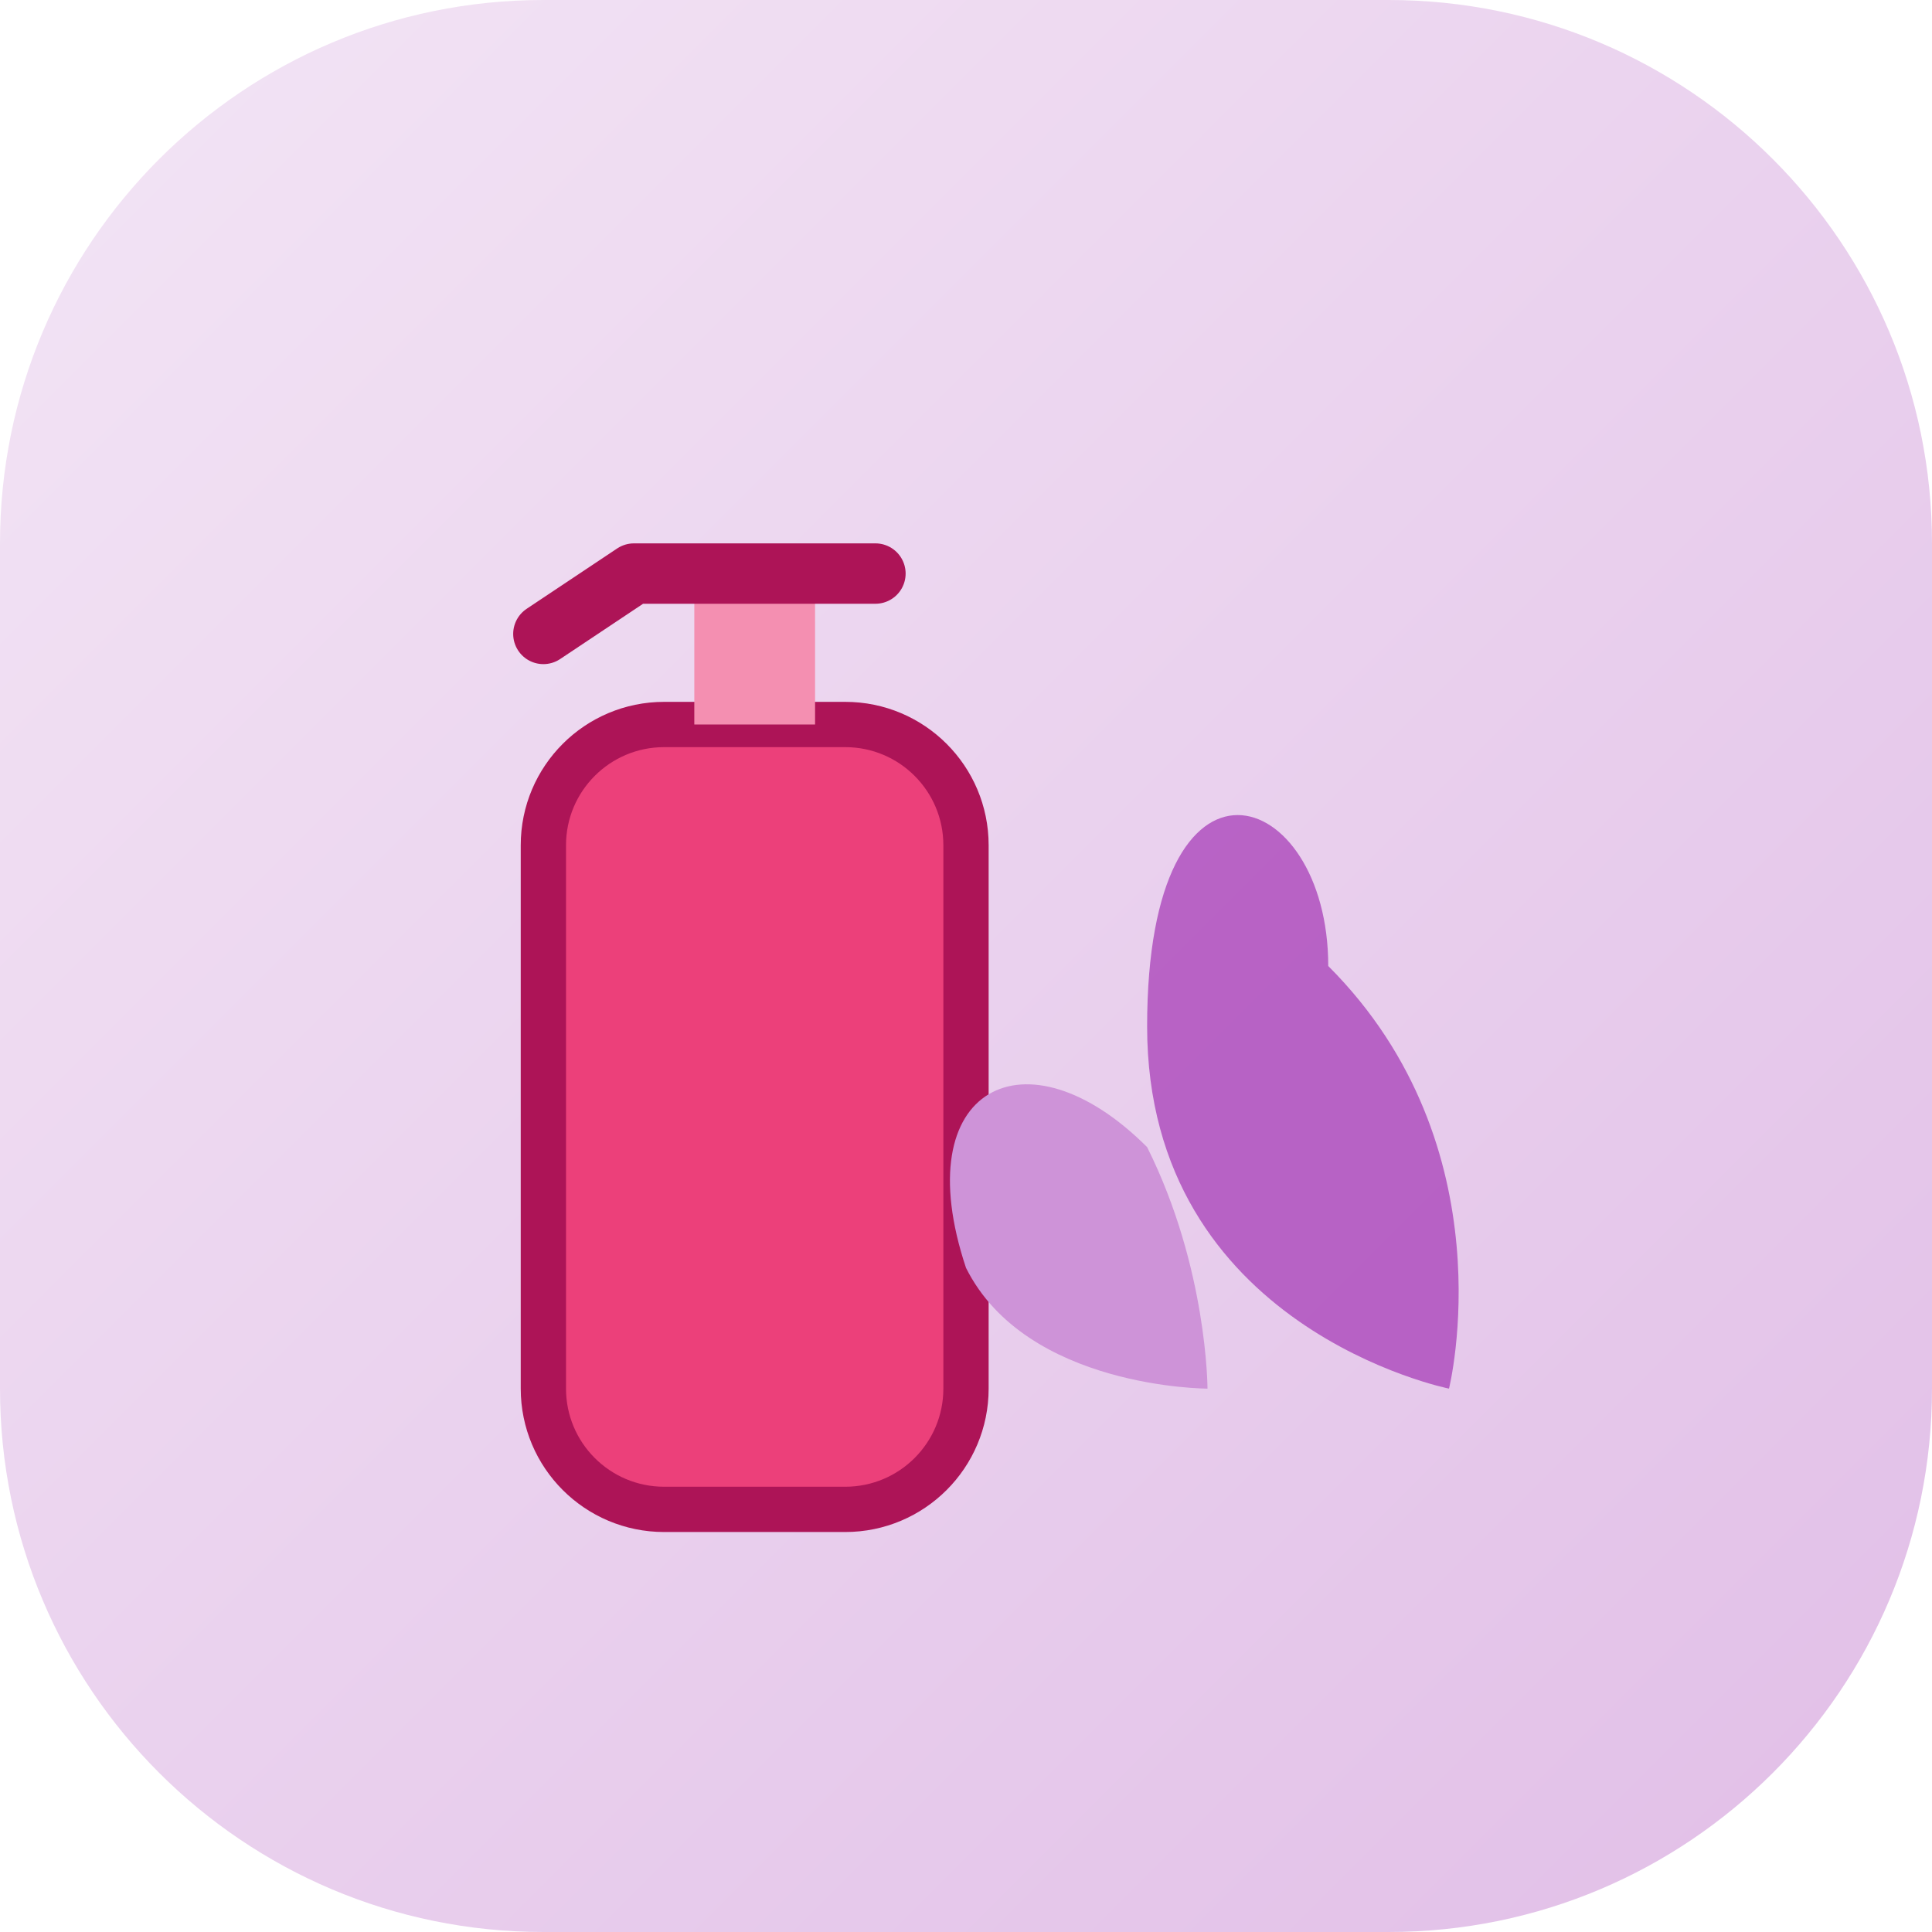
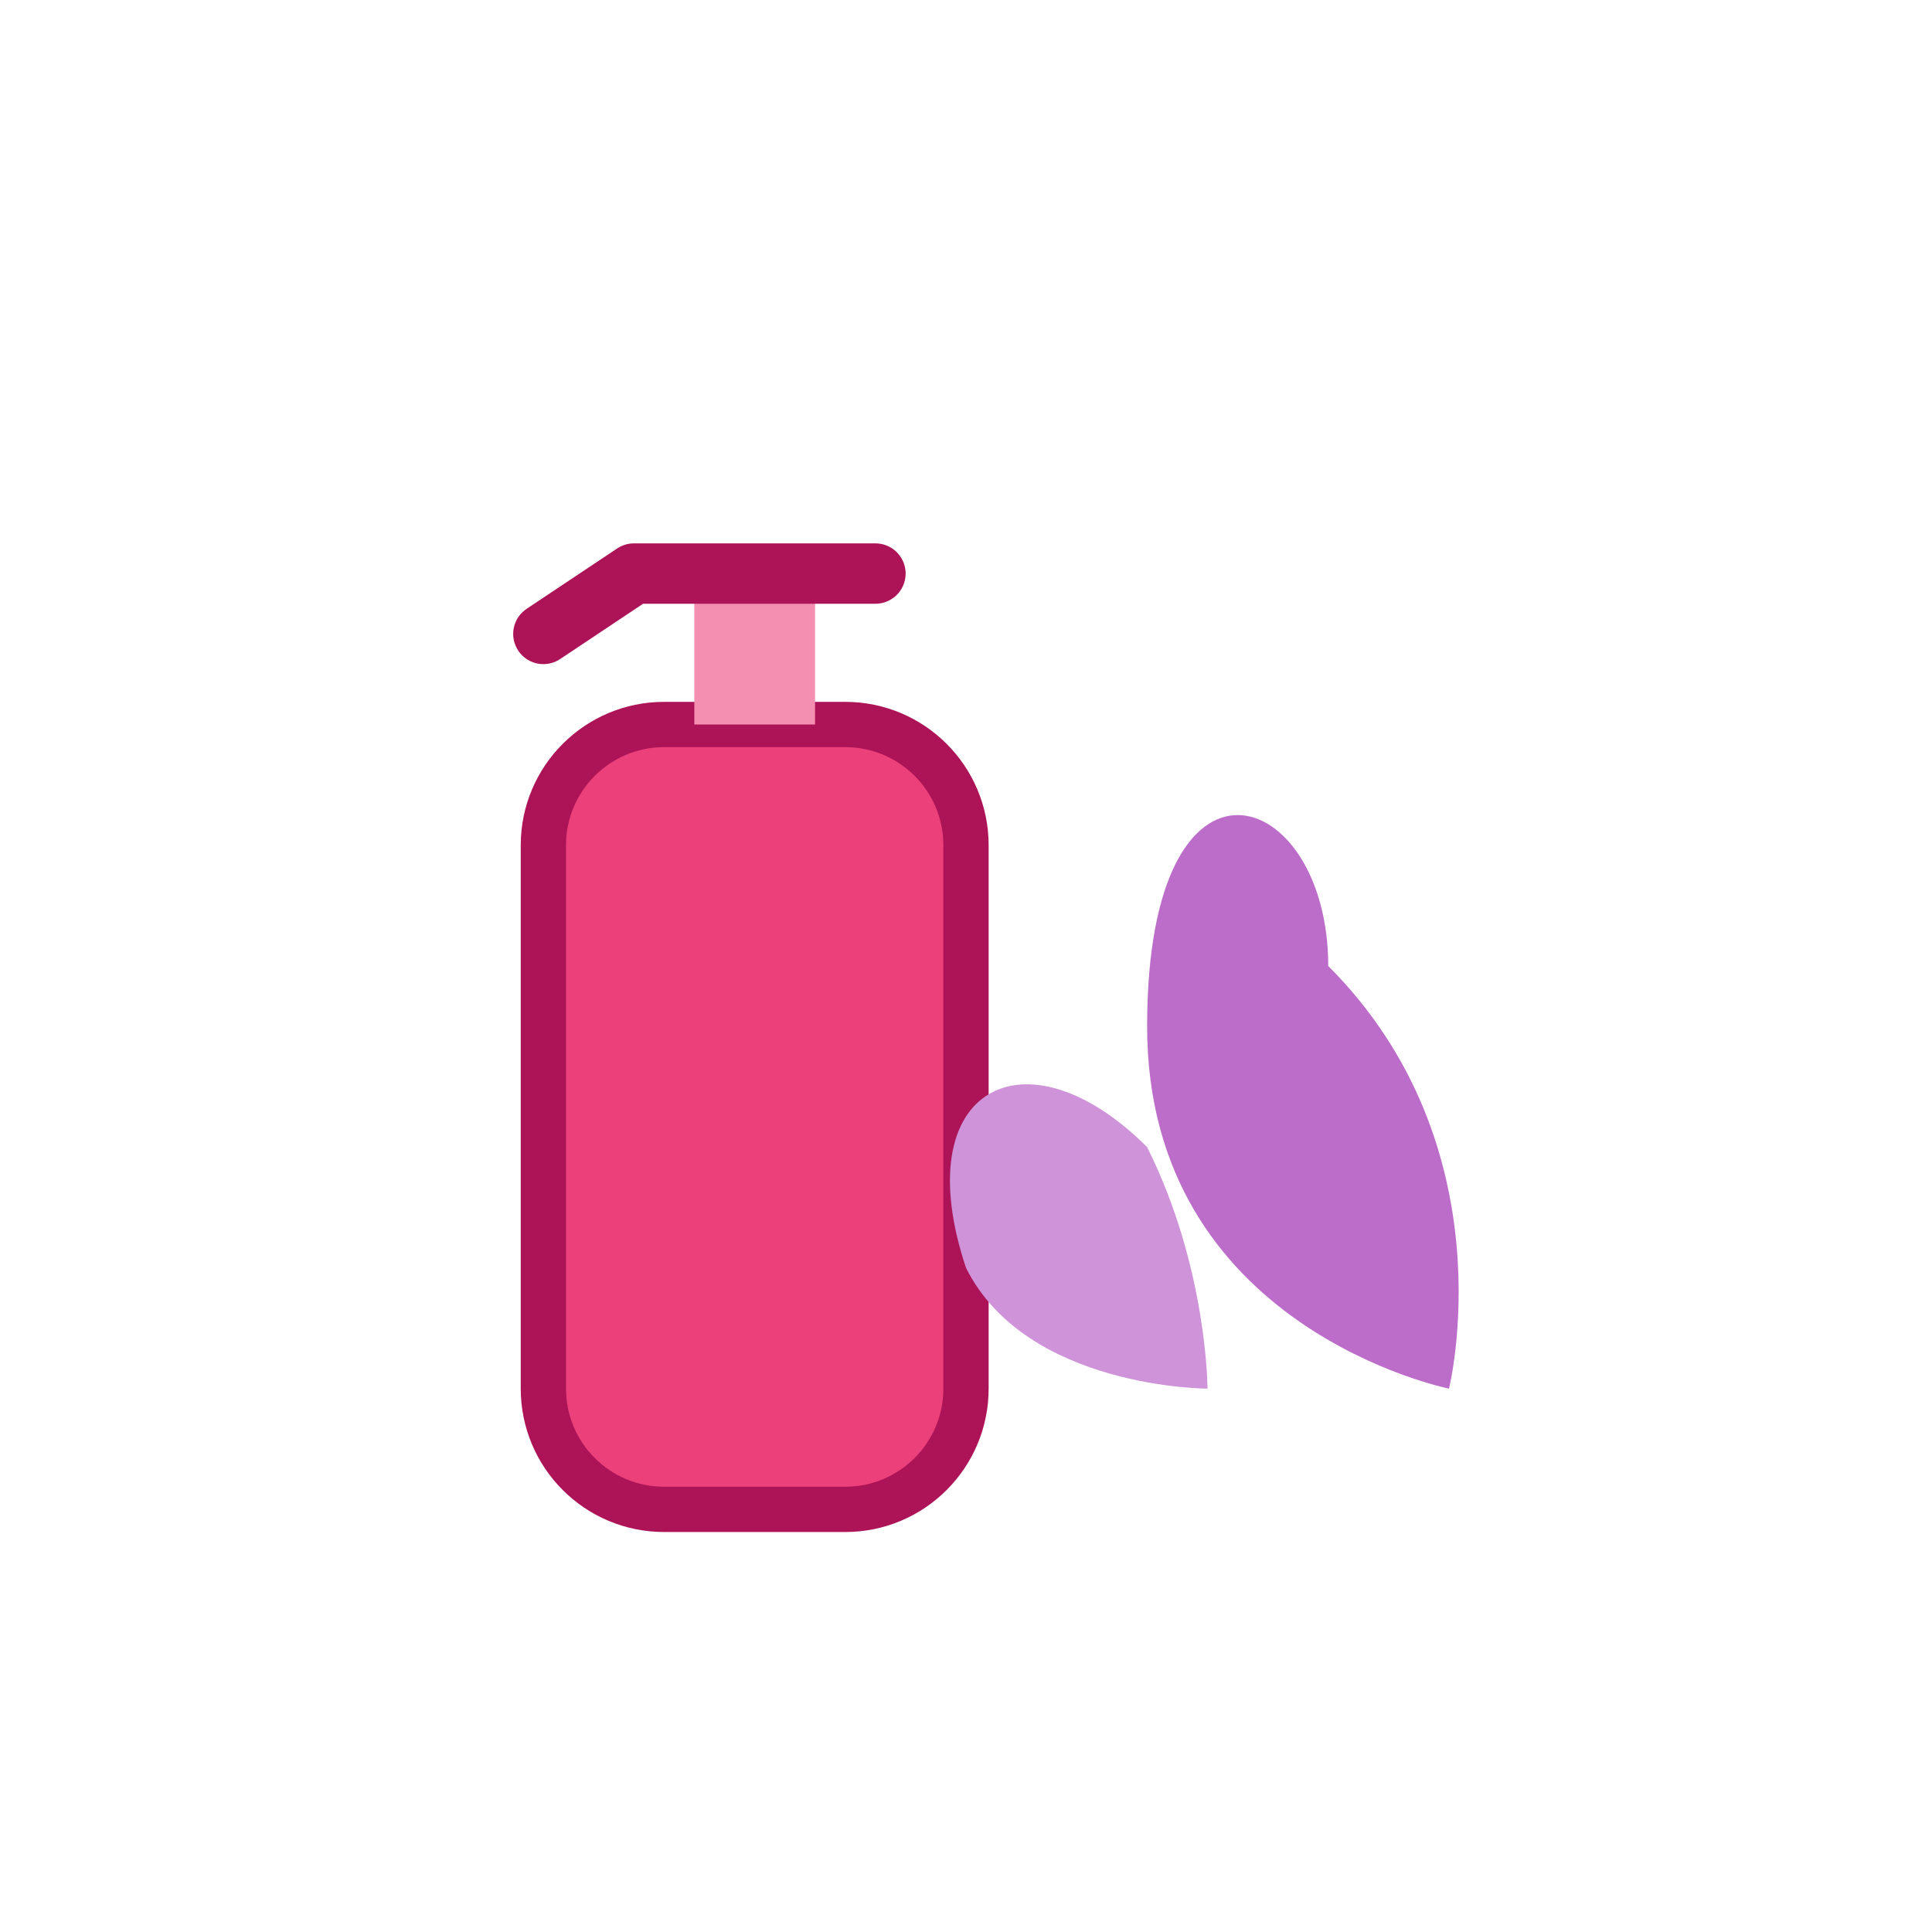
<svg xmlns="http://www.w3.org/2000/svg" viewBox="0 0 64 64" fill="none">
-   <rect width="64" height="64" rx="18" fill="url(#bg_care)" />
  <rect x="18" y="24" width="14" height="26" rx="4" fill="#EC407A" stroke="#AD1457" stroke-width="1.5" />
  <rect x="23" y="19" width="4" height="5" fill="#F48FB1" />
  <path d="M21 19H29M21 19L18 21" stroke="#AD1457" stroke-width="2" stroke-linecap="round" />
  <path d="M44 32C44 26 38 24 38 34C38 44 48 46 48 46C48 46 50 38 44 32Z" fill="#AB47BC" fill-opacity="0.8" />
  <path d="M38 38C34 34 30 36 32 42C34 46 40 46 40 46C40 46 40 42 38 38Z" fill="#CE93D8" />
-   <defs>
-     <linearGradient id="bg_care" x1="0" y1="0" x2="64" y2="64" gradientUnits="userSpaceOnUse">
-       <stop stop-color="#F3E5F5" />
-       <stop offset="1" stop-color="#E1BEE7" />
-     </linearGradient>
-   </defs>
</svg>
